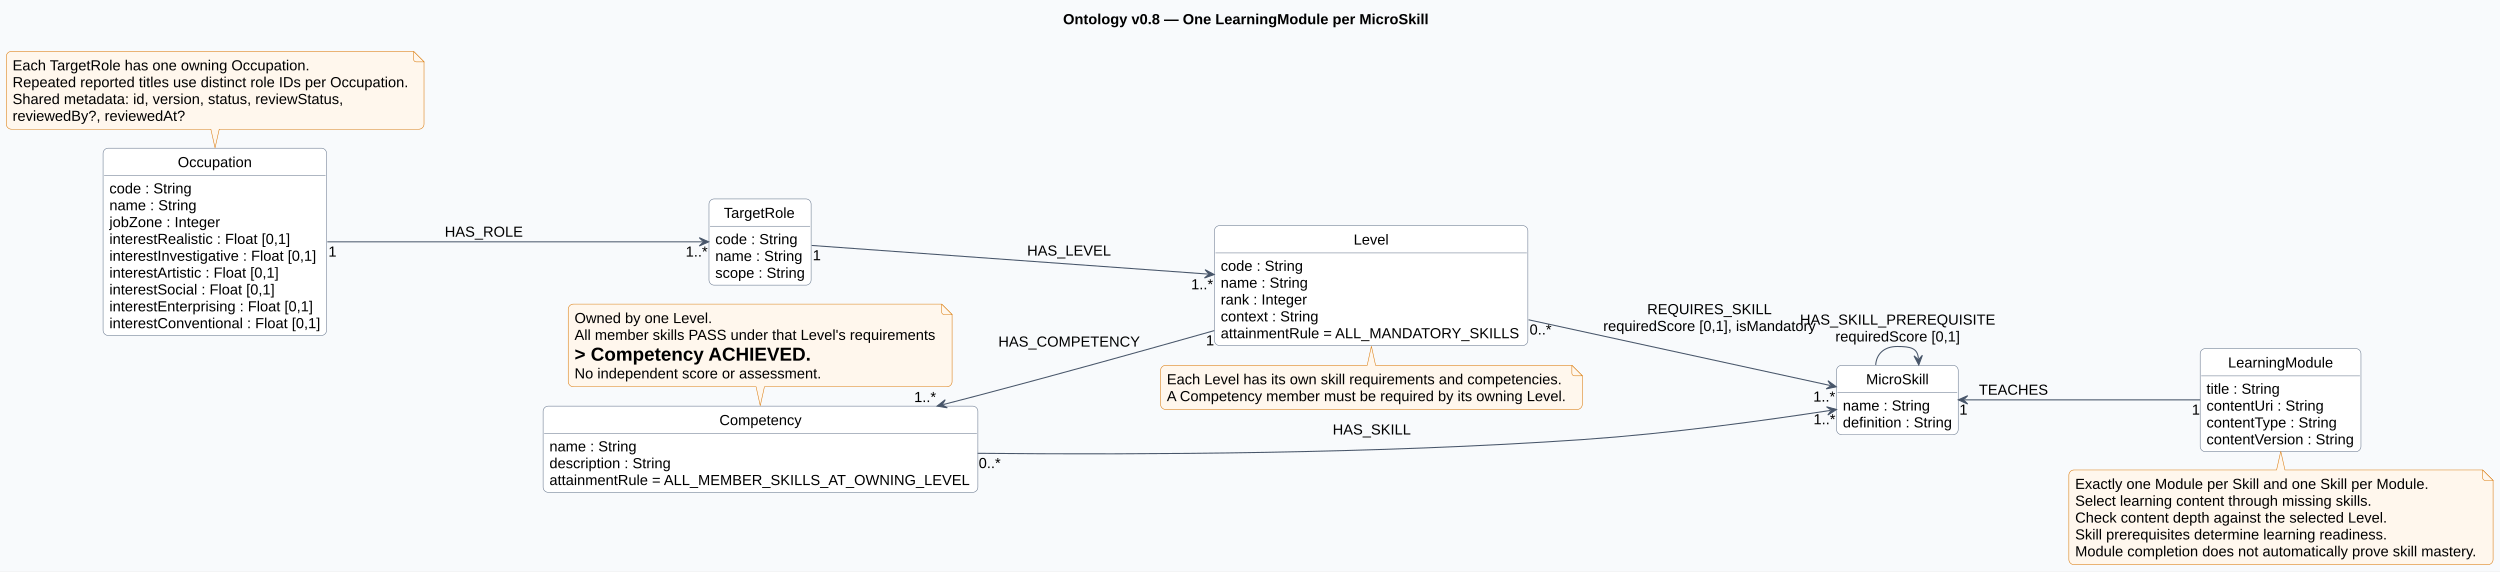
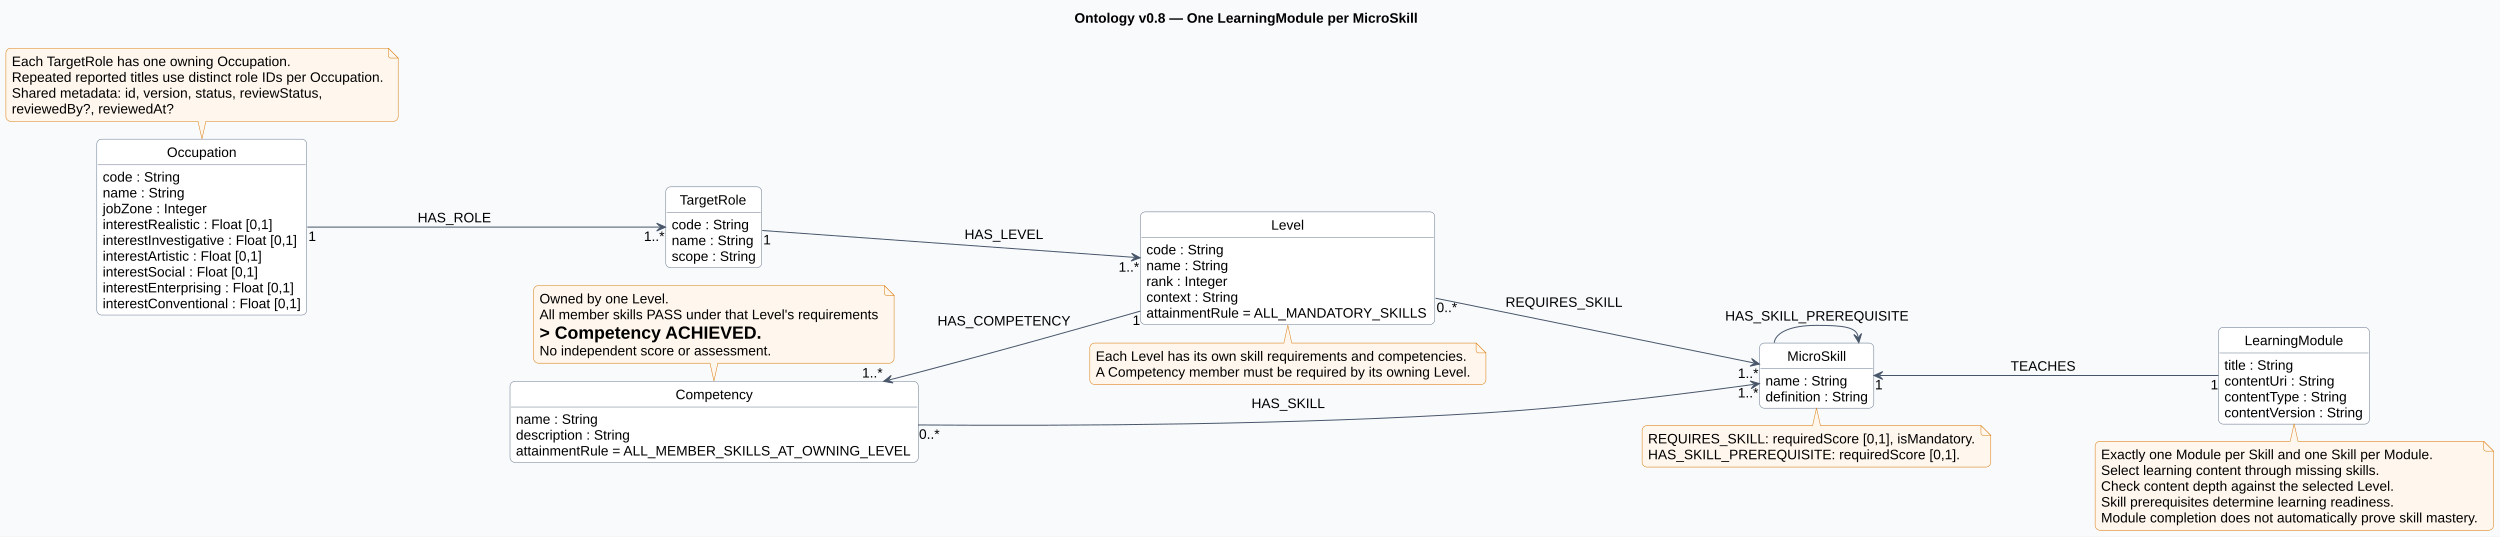
- <svg xmlns="http://www.w3.org/2000/svg" contentStyleType="text/css" data-diagram-type="CLASS" height="546px" preserveAspectRatio="none" style="width:2389px;height:546px;background:#F8FAFC;" version="1.1" viewBox="0 0 2389 546" width="2389px" zoomAndPan="magnify">
+ <svg xmlns="http://www.w3.org/2000/svg" contentStyleType="text/css" data-diagram-type="CLASS" height="546px" preserveAspectRatio="none" style="width:2544px;height:546px;background:#F8FAFC;" version="1.1" viewBox="0 0 2544 546" width="2544px" zoomAndPan="magnify">
  <defs />
  <g>
-     <rect fill="#F8FAFC" height="546" style="stroke:none;stroke-width:1;" width="2389" x="0" y="0" />
+     <rect fill="#F8FAFC" height="546" style="stroke:none;stroke-width:1;" width="2544" x="0" y="0" />
    <g class="title" data-source-line="16">
-       <text fill="#000000" font-family="Arial" font-size="14" font-weight="bold" lengthAdjust="spacing" textLength="349.275" x="1015.862" y="23.132">Ontology v0.8 — One LearningModule per MicroSkill</text>
+       <text fill="#000000" font-family="Arial" font-size="14" font-weight="bold" lengthAdjust="spacing" textLength="349.275" x="1093.362" y="23.132">Ontology v0.8 — One LearningModule per MicroSkill</text>
    </g>
    <g class="entity" data-entity="Occupation" data-source-line="17" data-uid="ent0002" id="entity_Occupation">
      <rect fill="#FFFFFF" height="178.986" rx="5" ry="5" style="stroke:#64748B;stroke-width:0.5;" width="213.558" x="98.5" y="141.599" />
      <text fill="#000000" font-family="Arial" font-size="14" lengthAdjust="spacing" textLength="70.82" x="169.869" y="159.731">Occupation</text>
      <line style="stroke:#64748B;stroke-width:0.5;" x1="99.5" x2="311.058" y1="167.697" y2="167.697" />
      <text fill="#000000" font-family="Arial" font-size="14" lengthAdjust="spacing" textLength="78.6" x="104.5" y="184.829">code : String</text>
      <text fill="#000000" font-family="Arial" font-size="14" lengthAdjust="spacing" textLength="83.262" x="104.5" y="200.928">name : String</text>
      <text fill="#000000" font-family="Arial" font-size="14" lengthAdjust="spacing" textLength="105.848" x="104.5" y="217.026">jobZone : Integer</text>
      <text fill="#000000" font-family="Arial" font-size="14" lengthAdjust="spacing" textLength="172.737" x="104.5" y="233.125">interestRealistic : Float [0,1]</text>
      <text fill="#000000" font-family="Arial" font-size="14" lengthAdjust="spacing" textLength="197.654" x="104.5" y="249.224">interestInvestigative : Float [0,1]</text>
      <text fill="#000000" font-family="Arial" font-size="14" lengthAdjust="spacing" textLength="161.834" x="104.5" y="265.322">interestArtistic : Float [0,1]</text>
      <text fill="#000000" font-family="Arial" font-size="14" lengthAdjust="spacing" textLength="157.965" x="104.5" y="281.421">interestSocial : Float [0,1]</text>
      <text fill="#000000" font-family="Arial" font-size="14" lengthAdjust="spacing" textLength="194.537" x="104.5" y="297.519">interestEnterprising : Float [0,1]</text>
      <text fill="#000000" font-family="Arial" font-size="14" lengthAdjust="spacing" textLength="201.558" x="104.5" y="313.618">interestConventional : Float [0,1]</text>
    </g>
    <g class="entity" data-entity="TargetRole" data-source-line="28" data-uid="ent0003" id="entity_TargetRole">
      <rect fill="#FFFFFF" height="82.394" rx="5" ry="5" style="stroke:#64748B;stroke-width:0.5;" width="97.6" x="677.5" y="190.099" />
      <text fill="#000000" font-family="Arial" font-size="14" lengthAdjust="spacing" textLength="69.255" x="691.672" y="208.231">TargetRole</text>
      <line style="stroke:#64748B;stroke-width:0.5;" x1="678.5" x2="774.1" y1="216.197" y2="216.197" />
      <text fill="#000000" font-family="Arial" font-size="14" lengthAdjust="spacing" textLength="78.6" x="683.5" y="233.329">code : String</text>
      <text fill="#000000" font-family="Arial" font-size="14" lengthAdjust="spacing" textLength="83.262" x="683.5" y="249.428">name : String</text>
      <text fill="#000000" font-family="Arial" font-size="14" lengthAdjust="spacing" textLength="85.6" x="683.5" y="265.526">scope : String</text>
    </g>
    <g class="entity" data-entity="Level" data-source-line="33" data-uid="ent0004" id="entity_Level">
      <rect fill="#FFFFFF" height="114.592" rx="5" ry="5" style="stroke:#64748B;stroke-width:0.5;" width="299.526" x="1160.5" y="215.599" />
      <text fill="#000000" font-family="Arial" font-size="14" lengthAdjust="spacing" textLength="33.469" x="1293.529" y="233.731">Level</text>
      <line style="stroke:#64748B;stroke-width:0.5;" x1="1161.5" x2="1459.026" y1="241.697" y2="241.697" />
      <text fill="#000000" font-family="Arial" font-size="14" lengthAdjust="spacing" textLength="78.6" x="1166.5" y="258.829">code : String</text>
      <text fill="#000000" font-family="Arial" font-size="14" lengthAdjust="spacing" textLength="83.262" x="1166.5" y="274.928">name : String</text>
      <text fill="#000000" font-family="Arial" font-size="14" lengthAdjust="spacing" textLength="82.489" x="1166.5" y="291.026">rank : Integer</text>
      <text fill="#000000" font-family="Arial" font-size="14" lengthAdjust="spacing" textLength="93.379" x="1166.5" y="307.125">context : String</text>
      <text fill="#000000" font-family="Arial" font-size="14" lengthAdjust="spacing" textLength="287.526" x="1166.5" y="323.224">attainmentRule = ALL_MANDATORY_SKILLS</text>
    </g>
    <g class="entity" data-entity="Competency" data-source-line="40" data-uid="ent0005" id="entity_Competency">
      <rect fill="#FFFFFF" height="82.394" rx="5" ry="5" style="stroke:#64748B;stroke-width:0.5;" width="415.464" x="519" y="388.099" />
      <text fill="#000000" font-family="Arial" font-size="14" lengthAdjust="spacing" textLength="78.593" x="687.436" y="406.231">Competency</text>
      <line style="stroke:#64748B;stroke-width:0.5;" x1="520" x2="933.464" y1="414.197" y2="414.197" />
      <text fill="#000000" font-family="Arial" font-size="14" lengthAdjust="spacing" textLength="83.262" x="525" y="431.329">name : String</text>
      <text fill="#000000" font-family="Arial" font-size="14" lengthAdjust="spacing" textLength="115.944" x="525" y="447.428">description : String</text>
      <text fill="#000000" font-family="Arial" font-size="14" lengthAdjust="spacing" textLength="403.464" x="525" y="463.526">attainmentRule = ALL_MEMBER_SKILLS_AT_OWNING_LEVEL</text>
    </g>
    <g class="entity" data-entity="MicroSkill" data-source-line="45" data-uid="ent0006" id="entity_MicroSkill">
-       <rect fill="#FFFFFF" height="66.296" rx="5" ry="5" style="stroke:#64748B;stroke-width:0.5;" width="116.282" x="1755" y="349.099" />
-       <text fill="#000000" font-family="Arial" font-size="14" lengthAdjust="spacing" textLength="59.89" x="1783.196" y="367.231">MicroSkill</text>
-       <line style="stroke:#64748B;stroke-width:0.5;" x1="1756" x2="1870.282" y1="375.197" y2="375.197" />
-       <text fill="#000000" font-family="Arial" font-size="14" lengthAdjust="spacing" textLength="83.262" x="1761" y="392.329">name : String</text>
-       <text fill="#000000" font-family="Arial" font-size="14" lengthAdjust="spacing" textLength="104.282" x="1761" y="408.428">definition : String</text>
+       <rect fill="#FFFFFF" height="66.296" rx="5" ry="5" style="stroke:#64748B;stroke-width:0.5;" width="116.282" x="1790.5" y="349.099" />
+       <text fill="#000000" font-family="Arial" font-size="14" lengthAdjust="spacing" textLength="59.89" x="1818.696" y="367.231">MicroSkill</text>
+       <line style="stroke:#64748B;stroke-width:0.5;" x1="1791.5" x2="1905.782" y1="375.197" y2="375.197" />
+       <text fill="#000000" font-family="Arial" font-size="14" lengthAdjust="spacing" textLength="83.262" x="1796.5" y="392.329">name : String</text>
+       <text fill="#000000" font-family="Arial" font-size="14" lengthAdjust="spacing" textLength="104.282" x="1796.5" y="408.428">definition : String</text>
    </g>
    <g class="entity" data-entity="LearningModule" data-source-line="49" data-uid="ent0007" id="entity_LearningModule">
-       <rect fill="#FFFFFF" height="98.493" rx="5" ry="5" style="stroke:#64748B;stroke-width:0.5;" width="153.634" x="2102.5" y="333.099" />
-       <text fill="#000000" font-family="Arial" font-size="14" lengthAdjust="spacing" textLength="100.406" x="2129.114" y="351.231">LearningModule</text>
-       <line style="stroke:#64748B;stroke-width:0.5;" x1="2103.5" x2="2255.134" y1="359.197" y2="359.197" />
-       <text fill="#000000" font-family="Arial" font-size="14" lengthAdjust="spacing" textLength="70.027" x="2108.5" y="376.329">title : String</text>
-       <text fill="#000000" font-family="Arial" font-size="14" lengthAdjust="spacing" textLength="112.048" x="2108.5" y="392.428">contentUri : String</text>
-       <text fill="#000000" font-family="Arial" font-size="14" lengthAdjust="spacing" textLength="125.289" x="2108.5" y="408.526">contentType : String</text>
-       <text fill="#000000" font-family="Arial" font-size="14" lengthAdjust="spacing" textLength="141.634" x="2108.5" y="424.625">contentVersion : String</text>
+       <rect fill="#FFFFFF" height="98.493" rx="5" ry="5" style="stroke:#64748B;stroke-width:0.5;" width="153.634" x="2257.5" y="333.099" />
+       <text fill="#000000" font-family="Arial" font-size="14" lengthAdjust="spacing" textLength="100.406" x="2284.114" y="351.231">LearningModule</text>
+       <line style="stroke:#64748B;stroke-width:0.5;" x1="2258.5" x2="2410.134" y1="359.197" y2="359.197" />
+       <text fill="#000000" font-family="Arial" font-size="14" lengthAdjust="spacing" textLength="70.027" x="2263.5" y="376.329">title : String</text>
+       <text fill="#000000" font-family="Arial" font-size="14" lengthAdjust="spacing" textLength="112.048" x="2263.5" y="392.428">contentUri : String</text>
+       <text fill="#000000" font-family="Arial" font-size="14" lengthAdjust="spacing" textLength="125.289" x="2263.5" y="408.526">contentType : String</text>
+       <text fill="#000000" font-family="Arial" font-size="14" lengthAdjust="spacing" textLength="141.634" x="2263.5" y="424.625">contentVersion : String</text>
    </g>
    <g class="entity" data-entity="GMN17" data-source-line="63" data-uid="ent0018" id="entity_GMN17">
+       <path d="M1671,438.099 L1671,470.296 A5,5 0 0 0 1676,475.296 L2020.819,475.296 A5,5 0 0 0 2025.819,470.296 L2025.819,443.099 L2015.819,433.099 L1852.5,433.099 L1848.5,415.108 L1844.5,433.099 L1676,433.099 A5,5 0 0 0 1671,438.099" fill="#FFF7ED" style="stroke:#D97706;stroke-width:0.5;" />
+       <path d="M2015.819,433.099 L2015.819,440.599 A2.5,2.5 0 0 0 2018.319,443.099 L2025.819,443.099 L2015.819,433.099" fill="#FFF7ED" style="stroke:#D97706;stroke-width:0.5;" />
+       <text fill="#000000" font-family="Arial" font-size="14" lengthAdjust="spacing" textLength="333.819" x="1677" y="451.231">REQUIRES_SKILL: requiredScore [0,1], isMandatory.</text>
+       <text fill="#000000" font-family="Arial" font-size="14" lengthAdjust="spacing" textLength="317.475" x="1677" y="467.329">HAS_SKILL_PREREQUISITE: requiredScore [0,1].</text>
+     </g>
+     <g class="entity" data-entity="GMN20" data-source-line="67" data-uid="ent0021" id="entity_GMN20">
      <path d="M543,295.599 L543,364.593 A5,5 0 0 0 548,369.593 L722.5,369.593 L726.5,387.72 L730.5,369.593 L904.816,369.593 A5,5 0 0 0 909.816,364.593 L909.816,300.599 L899.816,290.599 L548,290.599 A5,5 0 0 0 543,295.599" fill="#FFF7ED" style="stroke:#D97706;stroke-width:0.5;" />
      <path d="M899.816,290.599 L899.816,298.099 A2.5,2.5 0 0 0 902.316,300.599 L909.816,300.599 L899.816,290.599" fill="#FFF7ED" style="stroke:#D97706;stroke-width:0.5;" />
      <text fill="#000000" font-family="Arial" font-size="14" lengthAdjust="spacing" textLength="131.53" x="549" y="308.731">Owned by one Level.</text>
      <text fill="#000000" font-family="Arial" font-size="14" lengthAdjust="spacing" textLength="345.816" x="549" y="324.829">All member skills PASS under that Level's requirements</text>
      <text fill="#000000" font-family="Arial" font-size="18" font-weight="bold" lengthAdjust="spacing" textLength="226.556" x="549" y="344.68">&gt; Competency ACHIEVED.</text>
      <text fill="#000000" font-family="Arial" font-size="14" lengthAdjust="spacing" textLength="235.799" x="549" y="361.626">No independent score or assessment.</text>
    </g>
-     <g class="entity" data-entity="GMN20" data-source-line="69" data-uid="ent0021" id="entity_GMN20">
+     <g class="entity" data-entity="GMN23" data-source-line="73" data-uid="ent0024" id="entity_GMN23">
      <path d="M1109,354.099 L1109,386.296 A5,5 0 0 0 1114,391.296 L1507.067,391.296 A5,5 0 0 0 1512.067,386.296 L1512.067,359.099 L1502.067,349.099 L1314.5,349.099 L1310.5,330.823 L1306.5,349.099 L1114,349.099 A5,5 0 0 0 1109,354.099" fill="#FFF7ED" style="stroke:#D97706;stroke-width:0.5;" />
      <path d="M1502.067,349.099 L1502.067,356.599 A2.5,2.5 0 0 0 1504.567,359.099 L1512.067,359.099 L1502.067,349.099" fill="#FFF7ED" style="stroke:#D97706;stroke-width:0.5;" />
      <text fill="#000000" font-family="Arial" font-size="14" lengthAdjust="spacing" textLength="377.412" x="1115" y="367.231">Each Level has its own skill requirements and competencies.</text>
      <text fill="#000000" font-family="Arial" font-size="14" lengthAdjust="spacing" textLength="382.067" x="1115" y="383.329">A Competency member must be required by its owning Level.</text>
    </g>
-     <g class="entity" data-entity="GMN23" data-source-line="73" data-uid="ent0024" id="entity_GMN23">
-       <path d="M1977,454.099 L1977,534.592 A5,5 0 0 0 1982,539.592 L2377.398,539.592 A5,5 0 0 0 2382.398,534.592 L2382.398,459.099 L2372.398,449.099 L2183.5,449.099 L2179.5,431.256 L2175.5,449.099 L1982,449.099 A5,5 0 0 0 1977,454.099" fill="#FFF7ED" style="stroke:#D97706;stroke-width:0.5;" />
-       <path d="M2372.398,449.099 L2372.398,456.599 A2.5,2.5 0 0 0 2374.898,459.099 L2382.398,459.099 L2372.398,449.099" fill="#FFF7ED" style="stroke:#D97706;stroke-width:0.5;" />
-       <text fill="#000000" font-family="Arial" font-size="14" lengthAdjust="spacing" textLength="337.736" x="1983" y="467.231">Exactly one Module per Skill and one Skill per Module.</text>
-       <text fill="#000000" font-family="Arial" font-size="14" lengthAdjust="spacing" textLength="283.254" x="1983" y="483.329">Select learning content through missing skills.</text>
-       <text fill="#000000" font-family="Arial" font-size="14" lengthAdjust="spacing" textLength="298.088" x="1983" y="499.428">Check content depth against the selected Level.</text>
-       <text fill="#000000" font-family="Arial" font-size="14" lengthAdjust="spacing" textLength="298.04" x="1983" y="515.526">Skill prerequisites determine learning readiness.</text>
-       <text fill="#000000" font-family="Arial" font-size="14" lengthAdjust="spacing" textLength="384.398" x="1983" y="531.625">Module completion does not automatically prove skill mastery.</text>
+     <g class="entity" data-entity="GMN26" data-source-line="77" data-uid="ent0027" id="entity_GMN26">
+       <path d="M2132,454.099 L2132,534.592 A5,5 0 0 0 2137,539.592 L2532.398,539.592 A5,5 0 0 0 2537.398,534.592 L2537.398,459.099 L2527.398,449.099 L2338.5,449.099 L2334.5,431.256 L2330.5,449.099 L2137,449.099 A5,5 0 0 0 2132,454.099" fill="#FFF7ED" style="stroke:#D97706;stroke-width:0.5;" />
+       <path d="M2527.398,449.099 L2527.398,456.599 A2.5,2.5 0 0 0 2529.898,459.099 L2537.398,459.099 L2527.398,449.099" fill="#FFF7ED" style="stroke:#D97706;stroke-width:0.5;" />
+       <text fill="#000000" font-family="Arial" font-size="14" lengthAdjust="spacing" textLength="337.736" x="2138" y="467.231">Exactly one Module per Skill and one Skill per Module.</text>
+       <text fill="#000000" font-family="Arial" font-size="14" lengthAdjust="spacing" textLength="283.254" x="2138" y="483.329">Select learning content through missing skills.</text>
+       <text fill="#000000" font-family="Arial" font-size="14" lengthAdjust="spacing" textLength="298.088" x="2138" y="499.428">Check content depth against the selected Level.</text>
+       <text fill="#000000" font-family="Arial" font-size="14" lengthAdjust="spacing" textLength="298.04" x="2138" y="515.526">Skill prerequisites determine learning readiness.</text>
+       <text fill="#000000" font-family="Arial" font-size="14" lengthAdjust="spacing" textLength="384.398" x="2138" y="531.625">Module completion does not automatically prove skill mastery.</text>
    </g>
-     <g class="entity" data-entity="GMN26" data-source-line="80" data-uid="ent0027" id="entity_GMN26">
+     <g class="entity" data-entity="GMN29" data-source-line="84" data-uid="ent0030" id="entity_GMN29">
      <path d="M6,54.099 L6,118.493 A5,5 0 0 0 11,123.493 L201.5,123.493 L205.5,141.323 L209.5,123.493 L400.198,123.493 A5,5 0 0 0 405.198,118.493 L405.198,59.099 L395.198,49.099 L11,49.099 A5,5 0 0 0 6,54.099" fill="#FFF7ED" style="stroke:#D97706;stroke-width:0.5;" />
      <path d="M395.198,49.099 L395.198,56.599 A2.5,2.5 0 0 0 397.698,59.099 L405.198,59.099 L395.198,49.099" fill="#FFF7ED" style="stroke:#D97706;stroke-width:0.5;" />
      <text fill="#000000" font-family="Arial" font-size="14" lengthAdjust="spacing" textLength="285.619" x="12" y="67.231">Each TargetRole has one owning Occupation.</text>
      <text fill="#000000" font-family="Arial" font-size="14" lengthAdjust="spacing" textLength="378.198" x="12" y="83.329">Repeated reported titles use distinct role IDs per Occupation.</text>
      <text fill="#000000" font-family="Arial" font-size="14" lengthAdjust="spacing" textLength="315.937" x="12" y="99.428">Shared metadata: id, version, status, reviewStatus,</text>
      <text fill="#000000" font-family="Arial" font-size="14" lengthAdjust="spacing" textLength="164.972" x="12" y="115.526">reviewedBy?, reviewedAt?</text>
    </g>
    <g class="link" data-entity-1="Occupation" data-entity-2="TargetRole" data-uid="lnk8" id="link_Occupation_TargetRole">
      <polygon fill="#475569" points="677.212,231.099,668.212,227.099,672.212,231.099,668.212,235.099,677.212,231.099" style="stroke:#475569;stroke-width:1;" />
      <path d="M312.78,231.099 C424.288,231.099 588.601,231.099 671.212,231.099" fill="none" style="stroke:#475569;stroke-width:1;" />
      <text fill="#000000" font-family="Arial" font-size="14" lengthAdjust="spacing" textLength="74.696" x="425" y="226.231">HAS_ROLE</text>
      <text fill="#000000" font-family="Arial" font-size="14" lengthAdjust="spacing" textLength="21.014" x="655.212" y="245.231">1..*</text>
      <text fill="#000000" font-family="Arial" font-size="14" lengthAdjust="spacing" textLength="7.786" x="313.78" y="245.231">1</text>
    </g>
    <g class="link" data-entity-1="TargetRole" data-entity-2="Level" data-uid="lnk9" id="link_TargetRole_Level">
      <polygon fill="#475569" points="1160.244,262.327,1151.555,257.69,1155.256,261.968,1150.979,265.669,1160.244,262.327" style="stroke:#475569;stroke-width:1;" />
      <path d="M775.623,234.571 C858.96,240.585 1027.396,252.741 1154.259,261.896" fill="none" style="stroke:#475569;stroke-width:1;" />
-       <text fill="#000000" font-family="Arial" font-size="14" lengthAdjust="spacing" textLength="80.158" x="981.5" y="244.231">HAS_LEVEL</text>
+       <text fill="#000000" font-family="Arial" font-size="14" lengthAdjust="spacing" textLength="80.158" x="981.5" y="243.231">HAS_LEVEL</text>
      <text fill="#000000" font-family="Arial" font-size="14" lengthAdjust="spacing" textLength="21.014" x="1138.244" y="276.459">1..*</text>
      <text fill="#000000" font-family="Arial" font-size="14" lengthAdjust="spacing" textLength="7.786" x="776.623" y="248.703">1</text>
    </g>
    <g class="link" data-entity-1="Competency" data-entity-2="Level" data-uid="lnk11" id="link_Competency_Level">
-       <polygon fill="#475569" points="895.531,388.054,905.24,389.707,900.376,386.819,903.264,381.955,895.531,388.054" style="stroke:#475569;stroke-width:1;" />
-       <path d="M901.345,386.572 C914.374,383.25 921.501,381.389 934,378.099 C1008.79,358.411 1091.614,335.383 1160.405,315.917" fill="none" style="stroke:#475569;stroke-width:1;" />
+       <polygon fill="#475569" points="899.18,388.051,908.885,389.724,904.028,386.826,906.926,381.968,899.18,388.051" style="stroke:#475569;stroke-width:1;" />
+       <path d="M904.997,386.581 C916.793,383.6 922.671,382.068 934,379.099 C1008.862,359.476 1091.694,336.256 1160.471,316.557" fill="none" style="stroke:#475569;stroke-width:1;" />
      <text fill="#000000" font-family="Arial" font-size="14" lengthAdjust="spacing" textLength="135.358" x="954" y="331.231">HAS_COMPETENCY</text>
-       <text fill="#000000" font-family="Arial" font-size="14" lengthAdjust="spacing" textLength="7.786" x="1152.405" y="330.049">1</text>
-       <text fill="#000000" font-family="Arial" font-size="14" lengthAdjust="spacing" textLength="21.014" x="873.531" y="384.186">1..*</text>
+       <text fill="#000000" font-family="Arial" font-size="14" lengthAdjust="spacing" textLength="7.786" x="1152.471" y="330.689">1</text>
+       <text fill="#000000" font-family="Arial" font-size="14" lengthAdjust="spacing" textLength="21.014" x="877.18" y="384.183">1..*</text>
    </g>
    <g class="link" data-entity-1="Competency" data-entity-2="MicroSkill" data-uid="lnk12" id="link_Competency_MicroSkill">
-       <polygon fill="#475569" points="1754.958,391.301,1745.455,388.714,1750.016,392.06,1746.67,396.621,1754.958,391.301" style="stroke:#475569;stroke-width:1;" />
-       <path d="M934.226,433.173 C1092.564,434.733 1316.325,433.569 1512,420.099 C1596.979,414.248 1688.817,401.461 1749.028,392.212" fill="none" style="stroke:#475569;stroke-width:1;" />
+       <polygon fill="#475569" points="1790.369,390.356,1780.905,387.627,1785.416,391.041,1782.001,395.551,1790.369,390.356" style="stroke:#475569;stroke-width:1;" />
+       <path d="M934.177,432.431 C1092.49,433.602 1316.241,432.276 1512,420.099 C1610.144,413.993 1717.78,400.395 1784.425,391.178" fill="none" style="stroke:#475569;stroke-width:1;" />
      <text fill="#000000" font-family="Arial" font-size="14" lengthAdjust="spacing" textLength="74.71" x="1273.5" y="415.231">HAS_SKILL</text>
-       <text fill="#000000" font-family="Arial" font-size="14" lengthAdjust="spacing" textLength="21.014" x="1732.958" y="405.433">1..*</text>
-       <text fill="#000000" font-family="Arial" font-size="14" lengthAdjust="spacing" textLength="21.014" x="935.226" y="447.305">0..*</text>
+       <text fill="#000000" font-family="Arial" font-size="14" lengthAdjust="spacing" textLength="21.014" x="1768.369" y="404.488">1..*</text>
+       <text fill="#000000" font-family="Arial" font-size="14" lengthAdjust="spacing" textLength="21.014" x="935.177" y="446.562">0..*</text>
    </g>
    <g class="link" data-entity-1="Level" data-entity-2="MicroSkill" data-uid="lnk13" id="link_Level_MicroSkill">
-       <polygon fill="#475569" points="1754.73,369.626,1746.787,363.803,1749.844,368.562,1745.085,371.619,1754.73,369.626" style="stroke:#475569;stroke-width:1;" />
-       <path d="M1460.65,305.581 C1559.468,327.102 1677.707,352.852 1748.867,368.349" fill="none" style="stroke:#475569;stroke-width:1;" />
-       <text fill="#000000" font-family="Arial" font-size="14" lengthAdjust="spacing" textLength="119.048" x="1574.027" y="300.231">REQUIRES_SKILL</text>
-       <text fill="#000000" font-family="Arial" font-size="14" lengthAdjust="spacing" textLength="203.102" x="1532" y="316.329">requiredScore [0,1], isMandatory</text>
-       <text fill="#000000" font-family="Arial" font-size="14" lengthAdjust="spacing" textLength="21.014" x="1732.73" y="383.758">1..*</text>
-       <text fill="#000000" font-family="Arial" font-size="14" lengthAdjust="spacing" textLength="21.014" x="1461.65" y="319.713">0..*</text>
+       <polygon fill="#475569" points="1790.42,370.491,1782.398,364.778,1785.521,369.495,1780.804,372.617,1790.42,370.491" style="stroke:#475569;stroke-width:1;" />
+       <path d="M1460.806,303.461 C1570.152,325.698 1706.654,353.456 1784.541,369.295" fill="none" style="stroke:#475569;stroke-width:1;" />
+       <text fill="#000000" font-family="Arial" font-size="14" lengthAdjust="spacing" textLength="119.048" x="1532" y="312.231">REQUIRES_SKILL</text>
+       <text fill="#000000" font-family="Arial" font-size="14" lengthAdjust="spacing" textLength="21.014" x="1768.42" y="384.623">1..*</text>
+       <text fill="#000000" font-family="Arial" font-size="14" lengthAdjust="spacing" textLength="21.014" x="1461.806" y="317.593">0..*</text>
    </g>
    <g class="link" data-entity-1="MicroSkill" data-entity-2="LearningModule" data-uid="lnk15" id="link_MicroSkill_LearningModule">
-       <polygon fill="#475569" points="1871.354,382.099,1880.354,386.099,1876.354,382.099,1880.354,378.099,1871.354,382.099" style="stroke:#475569;stroke-width:1;" />
-       <path d="M1877.354,382.099 C1939.705,382.099 2033.634,382.099 2102.485,382.099" fill="none" style="stroke:#475569;stroke-width:1;" />
-       <text fill="#000000" font-family="Arial" font-size="14" lengthAdjust="spacing" textLength="66.124" x="1891" y="377.231">TEACHES</text>
-       <text fill="#000000" font-family="Arial" font-size="14" lengthAdjust="spacing" textLength="7.786" x="2094.485" y="396.231">1</text>
-       <text fill="#000000" font-family="Arial" font-size="14" lengthAdjust="spacing" textLength="7.786" x="1872.354" y="396.231">1</text>
+       <polygon fill="#475569" points="1906.922,382.099,1915.922,386.099,1911.922,382.099,1915.922,378.099,1906.922,382.099" style="stroke:#475569;stroke-width:1;" />
+       <path d="M1912.922,382.099 C2000.187,382.099 2160.291,382.099 2257.478,382.099" fill="none" style="stroke:#475569;stroke-width:1;" />
+       <text fill="#000000" font-family="Arial" font-size="14" lengthAdjust="spacing" textLength="66.124" x="2046" y="377.231">TEACHES</text>
+       <text fill="#000000" font-family="Arial" font-size="14" lengthAdjust="spacing" textLength="7.786" x="2249.478" y="396.231">1</text>
+       <text fill="#000000" font-family="Arial" font-size="14" lengthAdjust="spacing" textLength="7.786" x="1907.922" y="396.231">1</text>
    </g>
    <g class="link" data-entity-1="MicroSkill" data-entity-2="MicroSkill" data-uid="lnk16" id="link_MicroSkill_MicroSkill">
-       <polygon fill="#475569" points="1833.58,348.744,1837.016,339.514,1833.271,343.754,1829.031,340.009,1833.58,348.744" style="stroke:#475569;stroke-width:1;" />
-       <path d="M1792.42,348.744 C1793.035,338.82 1799.895,331.099 1813,331.099 C1826.105,331.099 1832.595,332.832 1833.209,342.756" fill="none" style="stroke:#475569;stroke-width:1;" />
-       <text fill="#000000" font-family="Arial" font-size="14" lengthAdjust="spacing" textLength="186.737" x="1720" y="310.231">HAS_SKILL_PREREQUISITE</text>
-       <text fill="#000000" font-family="Arial" font-size="14" lengthAdjust="spacing" textLength="119.068" x="1753.834" y="326.329">requiredScore [0,1]</text>
+       <polygon fill="#475569" points="1891.53,348.744,1894.342,339.305,1890.888,343.786,1886.408,340.332,1891.53,348.744" style="stroke:#475569;stroke-width:1;" />
+       <path d="M1805.47,348.744 C1806.754,338.82 1821.098,331.099 1848.5,331.099 C1875.902,331.099 1889.476,332.87 1890.76,342.794" fill="none" style="stroke:#475569;stroke-width:1;" />
+       <text fill="#000000" font-family="Arial" font-size="14" lengthAdjust="spacing" textLength="186.737" x="1755.5" y="326.231">HAS_SKILL_PREREQUISITE</text>
    </g>
  </g>
</svg>
